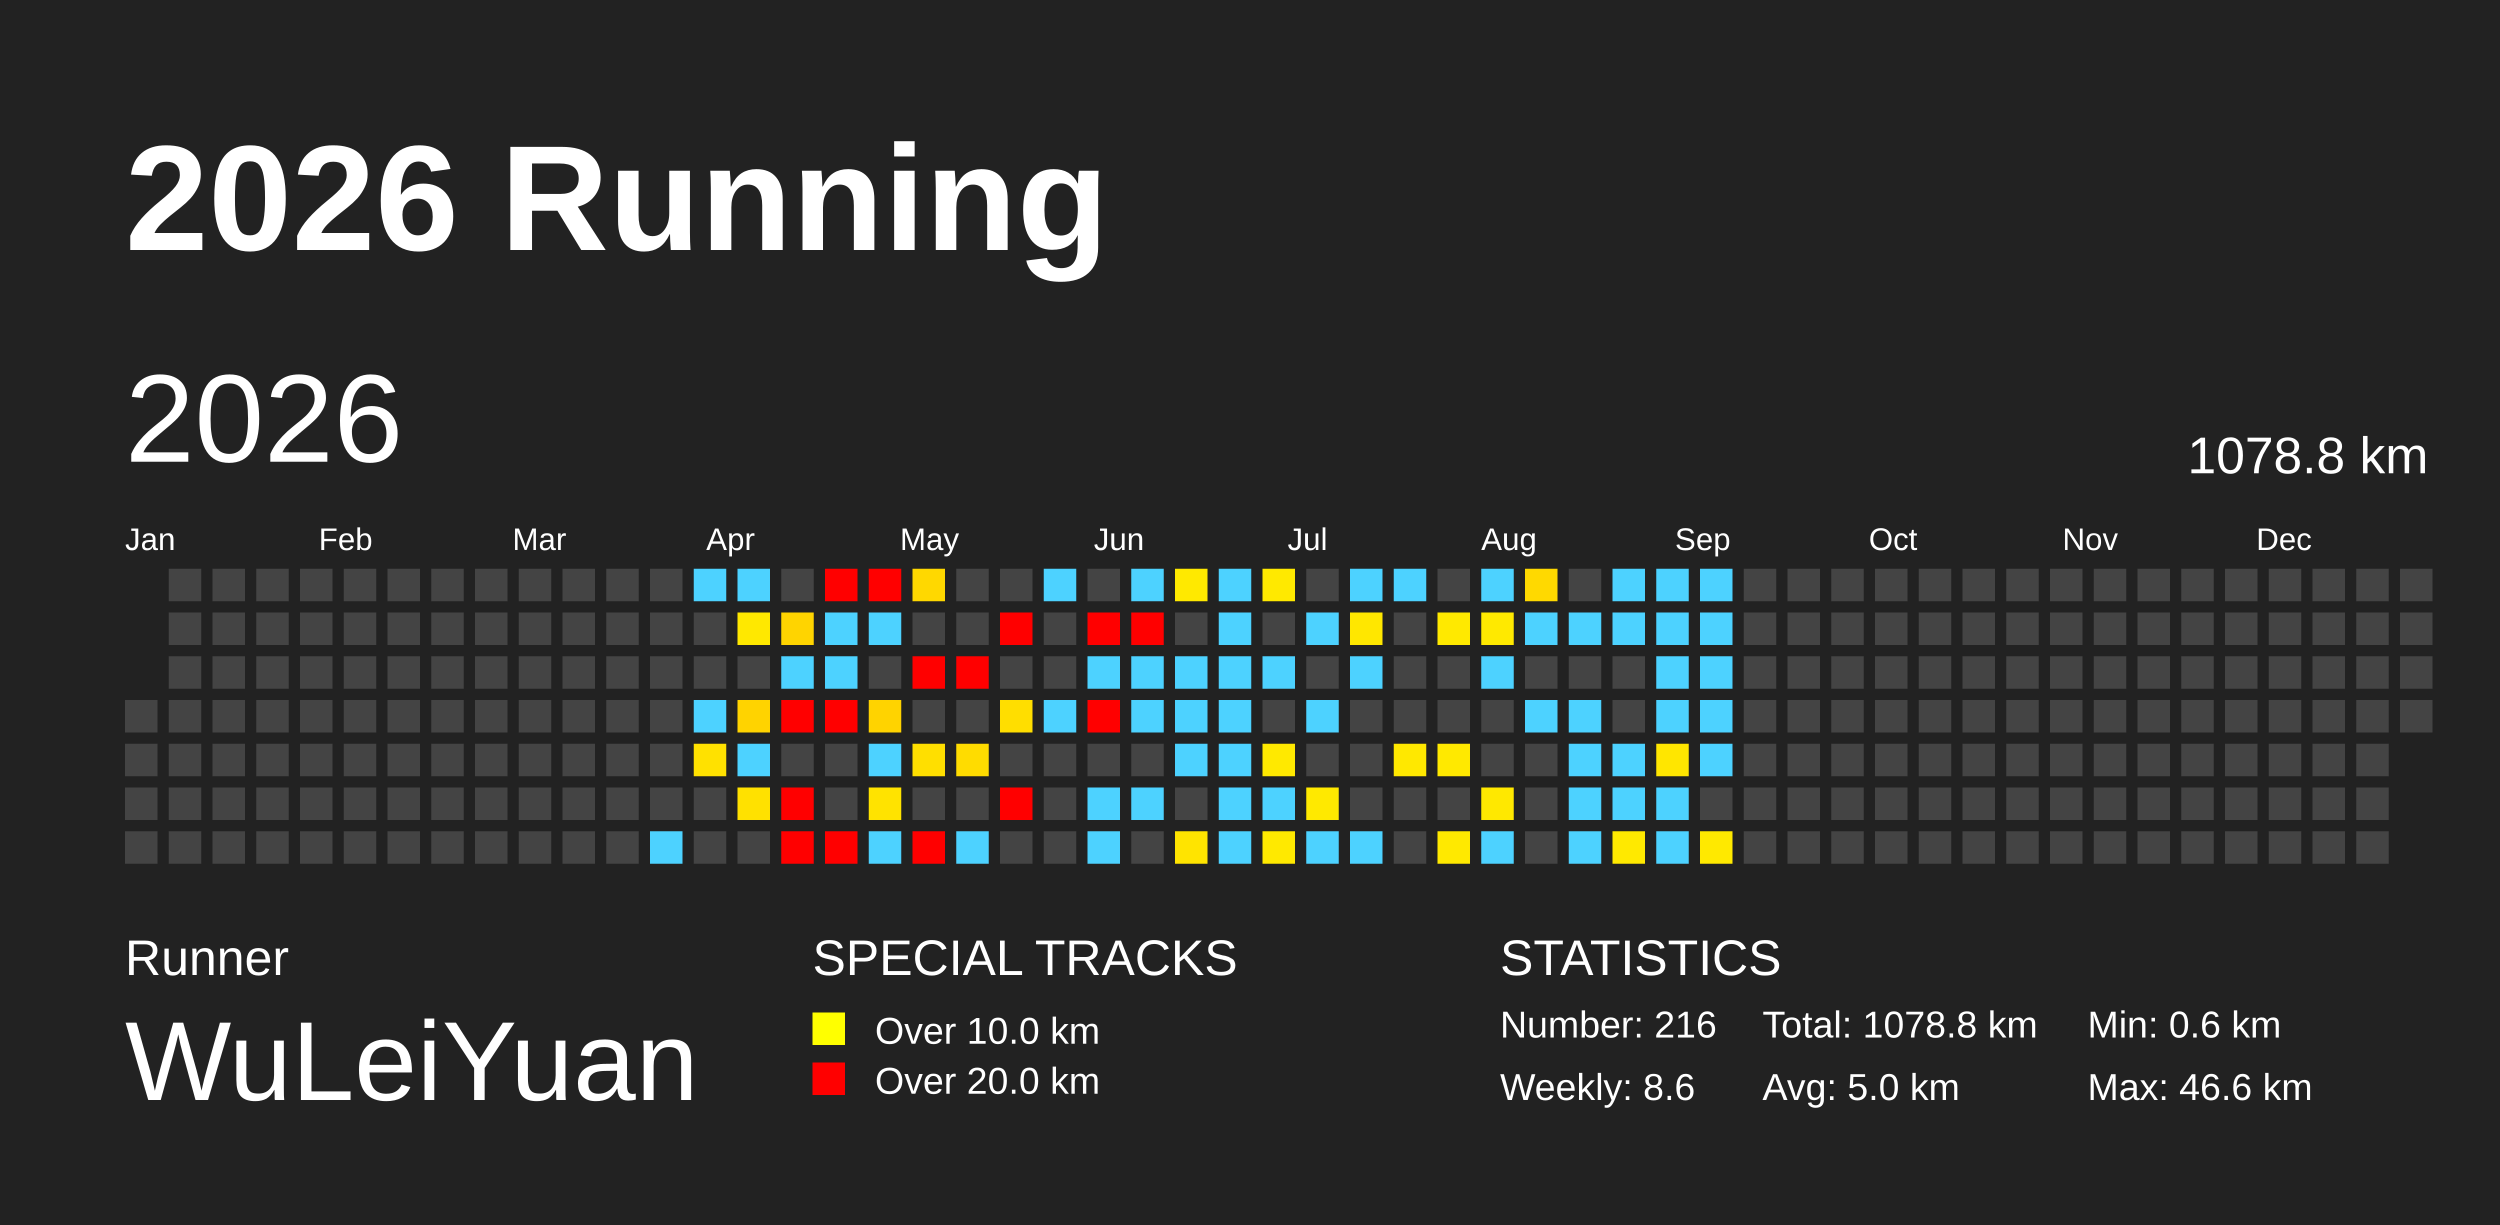
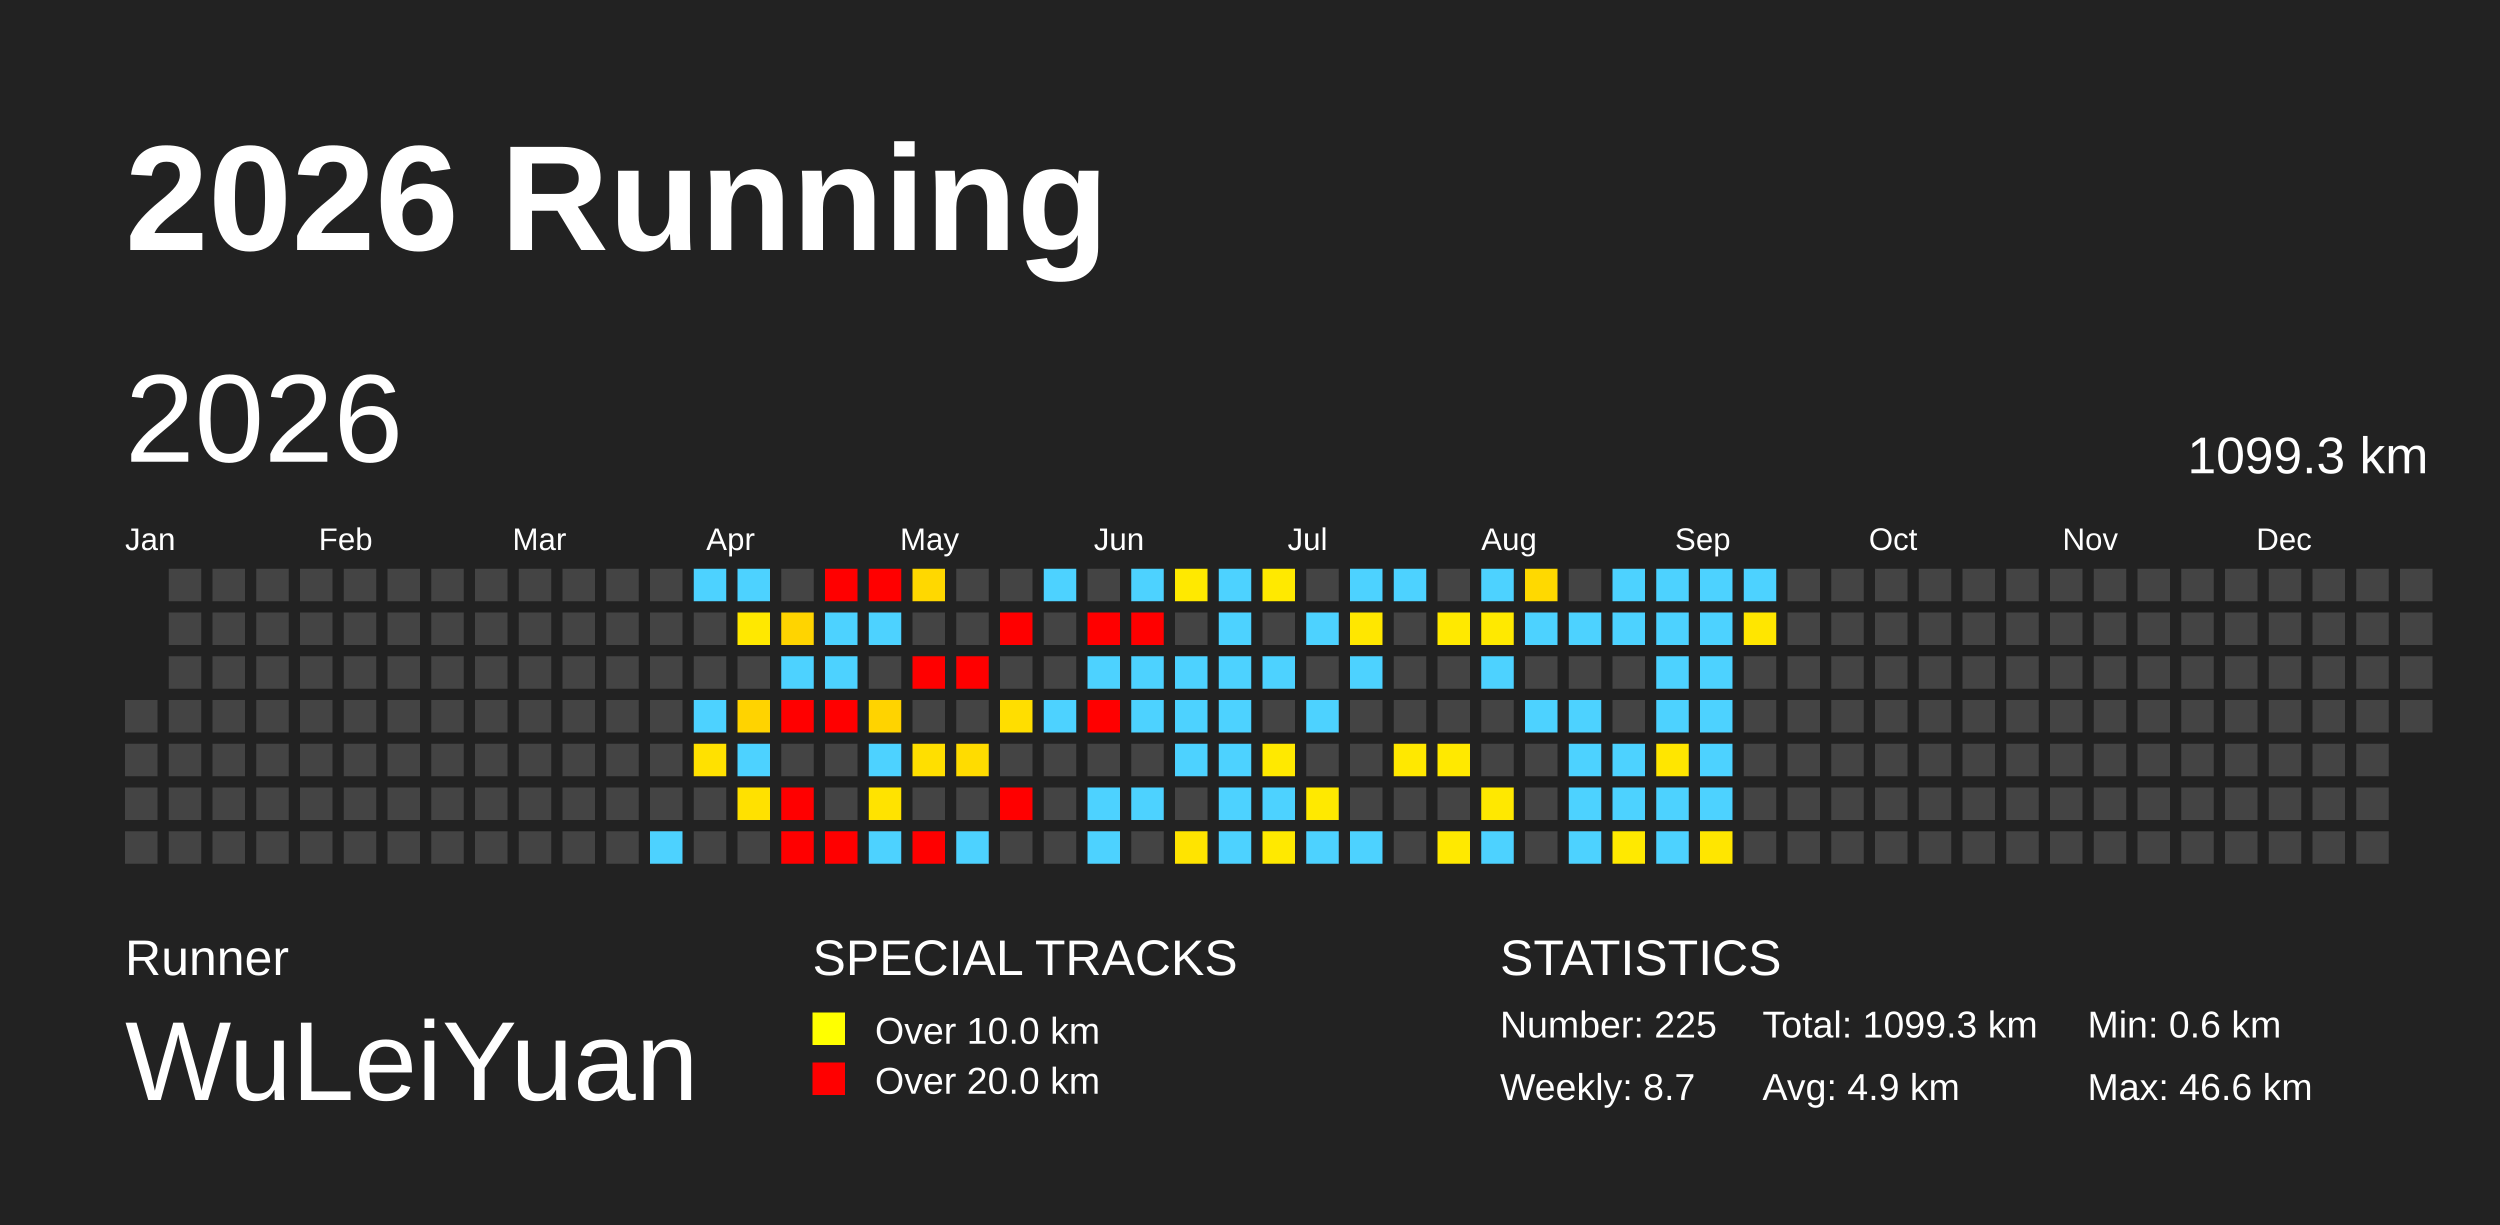
<svg xmlns="http://www.w3.org/2000/svg" baseProfile="full" height="98mm" version="1.1" viewBox="0,0,200,98" width="200mm">
  <defs />
  <rect fill="#222222" height="98" width="200" x="0" y="0" />
  <text fill="#FFFFFF" style="font-size:12px; font-family:Arial; font-weight:bold;" x="10" y="20">2026 Running</text>
  <text fill="#FFFFFF" style="font-size:4px; font-family:Arial" x="10" y="78">Runner</text>
  <text fill="#FFFFFF" style="font-size:9px; font-family:Arial" x="10" y="88">WuLeiYuan</text>
  <text fill="#FFFFFF" style="font-size:4px; font-family:Arial" x="65" y="78">SPECIAL TRACKS</text>
  <rect fill="yellow" height="2.6" width="2.6" x="65" y="81" />
  <text fill="#FFFFFF" style="font-size:3px; font-family:Arial" x="70" y="83.5">Over 10.0 km</text>
  <rect fill="red" height="2.6" width="2.6" x="65" y="85" />
  <text fill="#FFFFFF" style="font-size:3px; font-family:Arial" x="70" y="87.5">Over 20.0 km</text>
  <text fill="#FFFFFF" style="font-size:4px; font-family:Arial" x="120" y="78">STATISTICS</text>
-   <text fill="#FFFFFF" style="font-size:3px; font-family:Arial" x="120" y="83">Number: 216</text>
-   <text fill="#FFFFFF" style="font-size:3px; font-family:Arial" x="120" y="88">Weekly: 8.6</text>
-   <text fill="#FFFFFF" style="font-size:3px; font-family:Arial" x="141" y="83">Total: 1078.8 km</text>
-   <text fill="#FFFFFF" style="font-size:3px; font-family:Arial" x="141" y="88">Avg: 5.0 km</text>
+   <text fill="#FFFFFF" style="font-size:3px; font-family:Arial" x="120" y="83">Number: 225</text>
+   <text fill="#FFFFFF" style="font-size:3px; font-family:Arial" x="120" y="88">Weekly: 8.7</text>
+   <text fill="#FFFFFF" style="font-size:3px; font-family:Arial" x="141" y="83">Total: 1099.3 km</text>
+   <text fill="#FFFFFF" style="font-size:3px; font-family:Arial" x="141" y="88">Avg: 4.9 km</text>
  <text fill="#FFFFFF" style="font-size:3px; font-family:Arial" x="167" y="83">Min: 0.6 km</text>
  <text fill="#FFFFFF" style="font-size:3px; font-family:Arial" x="167" y="88">Max: 46.6 km</text>
  <text dominant-baseline="hanging" fill="#FFFFFF" style="font-size:10.0px; font-family:Arial;" x="10" y="30">2026</text>
-   <text dominant-baseline="hanging" fill="#FFFFFF" style="font-size:4.125px; font-family:Arial;" x="175" y="35">1078.8 km</text>
+   <text dominant-baseline="hanging" fill="#FFFFFF" style="font-size:4.125px; font-family:Arial;" x="175" y="35">1099.3 km</text>
  <text fill="#FFFFFF" style="font-size:2.5px; font-family:Arial" x="10.0" y="44">Jan</text>
  <text fill="#FFFFFF" style="font-size:2.5px; font-family:Arial" x="25.5" y="44">Feb</text>
  <text fill="#FFFFFF" style="font-size:2.5px; font-family:Arial" x="41.0" y="44">Mar</text>
  <text fill="#FFFFFF" style="font-size:2.5px; font-family:Arial" x="56.5" y="44">Apr</text>
  <text fill="#FFFFFF" style="font-size:2.5px; font-family:Arial" x="72.0" y="44">May</text>
  <text fill="#FFFFFF" style="font-size:2.5px; font-family:Arial" x="87.5" y="44">Jun</text>
  <text fill="#FFFFFF" style="font-size:2.5px; font-family:Arial" x="103.0" y="44">Jul</text>
  <text fill="#FFFFFF" style="font-size:2.5px; font-family:Arial" x="118.5" y="44">Aug</text>
  <text fill="#FFFFFF" style="font-size:2.5px; font-family:Arial" x="134.0" y="44">Sep</text>
  <text fill="#FFFFFF" style="font-size:2.5px; font-family:Arial" x="149.5" y="44">Oct</text>
  <text fill="#FFFFFF" style="font-size:2.5px; font-family:Arial" x="165.0" y="44">Nov</text>
  <text fill="#FFFFFF" style="font-size:2.5px; font-family:Arial" x="180.5" y="44">Dec</text>
  <rect fill="#444444" height="2.6" width="2.6" x="10.0" y="56.0" />
  <rect fill="#444444" height="2.6" width="2.6" x="10.0" y="59.5" />
  <rect fill="#444444" height="2.6" width="2.6" x="10.0" y="63.0" />
  <rect fill="#444444" height="2.6" width="2.6" x="10.0" y="66.5" />
  <rect fill="#444444" height="2.6" width="2.6" x="13.5" y="45.5" />
  <rect fill="#444444" height="2.6" width="2.6" x="13.5" y="49.0" />
  <rect fill="#444444" height="2.6" width="2.6" x="13.5" y="52.5" />
  <rect fill="#444444" height="2.6" width="2.6" x="13.5" y="56.0" />
  <rect fill="#444444" height="2.6" width="2.6" x="13.5" y="59.5" />
  <rect fill="#444444" height="2.6" width="2.6" x="13.5" y="63.0" />
  <rect fill="#444444" height="2.6" width="2.6" x="13.5" y="66.5" />
  <rect fill="#444444" height="2.6" width="2.6" x="17.0" y="45.5" />
  <rect fill="#444444" height="2.6" width="2.6" x="17.0" y="49.0" />
  <rect fill="#444444" height="2.6" width="2.6" x="17.0" y="52.5" />
  <rect fill="#444444" height="2.6" width="2.6" x="17.0" y="56.0" />
  <rect fill="#444444" height="2.6" width="2.6" x="17.0" y="59.5" />
  <rect fill="#444444" height="2.6" width="2.6" x="17.0" y="63.0" />
  <rect fill="#444444" height="2.6" width="2.6" x="17.0" y="66.5" />
  <rect fill="#444444" height="2.6" width="2.6" x="20.5" y="45.5" />
  <rect fill="#444444" height="2.6" width="2.6" x="20.5" y="49.0" />
  <rect fill="#444444" height="2.6" width="2.6" x="20.5" y="52.5" />
  <rect fill="#444444" height="2.6" width="2.6" x="20.5" y="56.0" />
  <rect fill="#444444" height="2.6" width="2.6" x="20.5" y="59.5" />
  <rect fill="#444444" height="2.6" width="2.6" x="20.5" y="63.0" />
  <rect fill="#444444" height="2.6" width="2.6" x="20.5" y="66.5" />
  <rect fill="#444444" height="2.6" width="2.6" x="24.0" y="45.5" />
  <rect fill="#444444" height="2.6" width="2.6" x="24.0" y="49.0" />
  <rect fill="#444444" height="2.6" width="2.6" x="24.0" y="52.5" />
  <rect fill="#444444" height="2.6" width="2.6" x="24.0" y="56.0" />
  <rect fill="#444444" height="2.6" width="2.6" x="24.0" y="59.5" />
  <rect fill="#444444" height="2.6" width="2.6" x="24.0" y="63.0" />
  <rect fill="#444444" height="2.6" width="2.6" x="24.0" y="66.5" />
  <rect fill="#444444" height="2.6" width="2.6" x="27.5" y="45.5" />
  <rect fill="#444444" height="2.6" width="2.6" x="27.5" y="49.0" />
  <rect fill="#444444" height="2.6" width="2.6" x="27.5" y="52.5" />
  <rect fill="#444444" height="2.6" width="2.6" x="27.5" y="56.0" />
  <rect fill="#444444" height="2.6" width="2.6" x="27.5" y="59.5" />
  <rect fill="#444444" height="2.6" width="2.6" x="27.5" y="63.0" />
  <rect fill="#444444" height="2.6" width="2.6" x="27.5" y="66.5" />
  <rect fill="#444444" height="2.6" width="2.6" x="31.0" y="45.5" />
  <rect fill="#444444" height="2.6" width="2.6" x="31.0" y="49.0" />
  <rect fill="#444444" height="2.6" width="2.6" x="31.0" y="52.5" />
  <rect fill="#444444" height="2.6" width="2.6" x="31.0" y="56.0" />
  <rect fill="#444444" height="2.6" width="2.6" x="31.0" y="59.5" />
  <rect fill="#444444" height="2.6" width="2.6" x="31.0" y="63.0" />
  <rect fill="#444444" height="2.6" width="2.6" x="31.0" y="66.5" />
  <rect fill="#444444" height="2.6" width="2.6" x="34.5" y="45.5" />
  <rect fill="#444444" height="2.6" width="2.6" x="34.5" y="49.0" />
  <rect fill="#444444" height="2.6" width="2.6" x="34.5" y="52.5" />
  <rect fill="#444444" height="2.6" width="2.6" x="34.5" y="56.0" />
  <rect fill="#444444" height="2.6" width="2.6" x="34.5" y="59.5" />
  <rect fill="#444444" height="2.6" width="2.6" x="34.5" y="63.0" />
  <rect fill="#444444" height="2.6" width="2.6" x="34.5" y="66.5" />
  <rect fill="#444444" height="2.6" width="2.6" x="38.0" y="45.5" />
  <rect fill="#444444" height="2.6" width="2.6" x="38.0" y="49.0" />
  <rect fill="#444444" height="2.6" width="2.6" x="38.0" y="52.5" />
  <rect fill="#444444" height="2.6" width="2.6" x="38.0" y="56.0" />
  <rect fill="#444444" height="2.6" width="2.6" x="38.0" y="59.5" />
  <rect fill="#444444" height="2.6" width="2.6" x="38.0" y="63.0" />
  <rect fill="#444444" height="2.6" width="2.6" x="38.0" y="66.5" />
  <rect fill="#444444" height="2.6" width="2.6" x="41.5" y="45.5" />
  <rect fill="#444444" height="2.6" width="2.6" x="41.5" y="49.0" />
  <rect fill="#444444" height="2.6" width="2.6" x="41.5" y="52.5" />
  <rect fill="#444444" height="2.6" width="2.6" x="41.5" y="56.0" />
  <rect fill="#444444" height="2.6" width="2.6" x="41.5" y="59.5" />
  <rect fill="#444444" height="2.6" width="2.6" x="41.5" y="63.0" />
  <rect fill="#444444" height="2.6" width="2.6" x="41.5" y="66.5" />
  <rect fill="#444444" height="2.6" width="2.6" x="45.0" y="45.5" />
  <rect fill="#444444" height="2.6" width="2.6" x="45.0" y="49.0" />
  <rect fill="#444444" height="2.6" width="2.6" x="45.0" y="52.5" />
  <rect fill="#444444" height="2.6" width="2.6" x="45.0" y="56.0" />
  <rect fill="#444444" height="2.6" width="2.6" x="45.0" y="59.5" />
  <rect fill="#444444" height="2.6" width="2.6" x="45.0" y="63.0" />
  <rect fill="#444444" height="2.6" width="2.6" x="45.0" y="66.5" />
  <rect fill="#444444" height="2.6" width="2.6" x="48.5" y="45.5" />
  <rect fill="#444444" height="2.6" width="2.6" x="48.5" y="49.0" />
  <rect fill="#444444" height="2.6" width="2.6" x="48.5" y="52.5" />
  <rect fill="#444444" height="2.6" width="2.6" x="48.5" y="56.0" />
  <rect fill="#444444" height="2.6" width="2.6" x="48.5" y="59.5" />
  <rect fill="#444444" height="2.6" width="2.6" x="48.5" y="63.0" />
  <rect fill="#444444" height="2.6" width="2.6" x="48.5" y="66.5" />
  <rect fill="#444444" height="2.6" width="2.6" x="52.0" y="45.5" />
  <rect fill="#444444" height="2.6" width="2.6" x="52.0" y="49.0" />
  <rect fill="#444444" height="2.6" width="2.6" x="52.0" y="52.5" />
  <rect fill="#444444" height="2.6" width="2.6" x="52.0" y="56.0" />
  <rect fill="#444444" height="2.6" width="2.6" x="52.0" y="59.5" />
  <rect fill="#444444" height="2.6" width="2.6" x="52.0" y="63.0" />
  <rect fill="#4dd2ff" height="2.6" width="2.6" x="52.0" y="66.5" />
  <rect fill="#4dd2ff" height="2.6" width="2.6" x="55.5" y="45.5" />
  <rect fill="#444444" height="2.6" width="2.6" x="55.5" y="49.0" />
  <rect fill="#444444" height="2.6" width="2.6" x="55.5" y="52.5" />
  <rect fill="#4dd2ff" height="2.6" width="2.6" x="55.5" y="56.0" />
  <rect fill="#ffe100" height="2.6" width="2.6" x="55.5" y="59.5" />
  <rect fill="#444444" height="2.6" width="2.6" x="55.5" y="63.0" />
  <rect fill="#444444" height="2.6" width="2.6" x="55.5" y="66.5" />
  <rect fill="#4dd2ff" height="2.6" width="2.6" x="59.0" y="45.5" />
  <rect fill="#ffe800" height="2.6" width="2.6" x="59.0" y="49.0" />
  <rect fill="#444444" height="2.6" width="2.6" x="59.0" y="52.5" />
  <rect fill="#ffd300" height="2.6" width="2.6" x="59.0" y="56.0" />
  <rect fill="#4dd2ff" height="2.6" width="2.6" x="59.0" y="59.5" />
  <rect fill="#ffe100" height="2.6" width="2.6" x="59.0" y="63.0" />
  <rect fill="#444444" height="2.6" width="2.6" x="59.0" y="66.5" />
  <rect fill="#444444" height="2.6" width="2.6" x="62.5" y="45.5" />
  <rect fill="#ffd400" height="2.6" width="2.6" x="62.5" y="49.0" />
  <rect fill="#4dd2ff" height="2.6" width="2.6" x="62.5" y="52.5" />
  <rect fill="red" height="2.6" width="2.6" x="62.5" y="56.0" />
  <rect fill="#444444" height="2.6" width="2.6" x="62.5" y="59.5" />
  <rect fill="red" height="2.6" width="2.6" x="62.5" y="63.0" />
  <rect fill="red" height="2.6" width="2.6" x="62.5" y="66.5" />
  <rect fill="red" height="2.6" width="2.6" x="66.0" y="45.5" />
  <rect fill="#4dd2ff" height="2.6" width="2.6" x="66.0" y="49.0" />
  <rect fill="#4dd2ff" height="2.6" width="2.6" x="66.0" y="52.5" />
  <rect fill="red" height="2.6" width="2.6" x="66.0" y="56.0" />
  <rect fill="#444444" height="2.6" width="2.6" x="66.0" y="59.5" />
  <rect fill="#444444" height="2.6" width="2.6" x="66.0" y="63.0" />
  <rect fill="red" height="2.6" width="2.6" x="66.0" y="66.5" />
  <rect fill="red" height="2.6" width="2.6" x="69.5" y="45.5" />
  <rect fill="#4dd2ff" height="2.6" width="2.6" x="69.5" y="49.0" />
  <rect fill="#444444" height="2.6" width="2.6" x="69.5" y="52.5" />
  <rect fill="#ffd300" height="2.6" width="2.6" x="69.5" y="56.0" />
  <rect fill="#4dd2ff" height="2.6" width="2.6" x="69.5" y="59.5" />
  <rect fill="#ffe300" height="2.6" width="2.6" x="69.5" y="63.0" />
  <rect fill="#4dd2ff" height="2.6" width="2.6" x="69.5" y="66.5" />
  <rect fill="#ffd800" height="2.6" width="2.6" x="73.0" y="45.5" />
  <rect fill="#444444" height="2.6" width="2.6" x="73.0" y="49.0" />
  <rect fill="red" height="2.6" width="2.6" x="73.0" y="52.5" />
  <rect fill="#444444" height="2.6" width="2.6" x="73.0" y="56.0" />
  <rect fill="#ffdf00" height="2.6" width="2.6" x="73.0" y="59.5" />
  <rect fill="#444444" height="2.6" width="2.6" x="73.0" y="63.0" />
  <rect fill="red" height="2.6" width="2.6" x="73.0" y="66.5" />
  <rect fill="#444444" height="2.6" width="2.6" x="76.5" y="45.5" />
  <rect fill="#444444" height="2.6" width="2.6" x="76.5" y="49.0" />
  <rect fill="red" height="2.6" width="2.6" x="76.5" y="52.5" />
  <rect fill="#444444" height="2.6" width="2.6" x="76.5" y="56.0" />
  <rect fill="#ffdc00" height="2.6" width="2.6" x="76.5" y="59.5" />
  <rect fill="#444444" height="2.6" width="2.6" x="76.5" y="63.0" />
  <rect fill="#4dd2ff" height="2.6" width="2.6" x="76.5" y="66.5" />
  <rect fill="#444444" height="2.6" width="2.6" x="80.0" y="45.5" />
  <rect fill="red" height="2.6" width="2.6" x="80.0" y="49.0" />
  <rect fill="#444444" height="2.6" width="2.6" x="80.0" y="52.5" />
  <rect fill="#ffde00" height="2.6" width="2.6" x="80.0" y="56.0" />
  <rect fill="#444444" height="2.6" width="2.6" x="80.0" y="59.5" />
  <rect fill="red" height="2.6" width="2.6" x="80.0" y="63.0" />
  <rect fill="#444444" height="2.6" width="2.6" x="80.0" y="66.5" />
  <rect fill="#4dd2ff" height="2.6" width="2.6" x="83.5" y="45.5" />
  <rect fill="#444444" height="2.6" width="2.6" x="83.5" y="49.0" />
  <rect fill="#444444" height="2.6" width="2.6" x="83.5" y="52.5" />
  <rect fill="#4dd2ff" height="2.6" width="2.6" x="83.5" y="56.0" />
  <rect fill="#444444" height="2.6" width="2.6" x="83.5" y="59.5" />
  <rect fill="#444444" height="2.6" width="2.6" x="83.5" y="63.0" />
  <rect fill="#444444" height="2.6" width="2.6" x="83.5" y="66.5" />
  <rect fill="#444444" height="2.6" width="2.6" x="87.0" y="45.5" />
  <rect fill="red" height="2.6" width="2.6" x="87.0" y="49.0" />
  <rect fill="#4dd2ff" height="2.6" width="2.6" x="87.0" y="52.5" />
  <rect fill="red" height="2.6" width="2.6" x="87.0" y="56.0" />
  <rect fill="#444444" height="2.6" width="2.6" x="87.0" y="59.5" />
  <rect fill="#4dd2ff" height="2.6" width="2.6" x="87.0" y="63.0" />
  <rect fill="#4dd2ff" height="2.6" width="2.6" x="87.0" y="66.5" />
  <rect fill="#4dd2ff" height="2.6" width="2.6" x="90.5" y="45.5" />
  <rect fill="red" height="2.6" width="2.6" x="90.5" y="49.0" />
  <rect fill="#4dd2ff" height="2.6" width="2.6" x="90.5" y="52.5" />
  <rect fill="#4dd2ff" height="2.6" width="2.6" x="90.5" y="56.0" />
  <rect fill="#444444" height="2.6" width="2.6" x="90.5" y="59.5" />
  <rect fill="#4dd2ff" height="2.6" width="2.6" x="90.5" y="63.0" />
  <rect fill="#444444" height="2.6" width="2.6" x="90.5" y="66.5" />
  <rect fill="#ffe900" height="2.6" width="2.6" x="94.0" y="45.5" />
  <rect fill="#444444" height="2.6" width="2.6" x="94.0" y="49.0" />
  <rect fill="#4dd2ff" height="2.6" width="2.6" x="94.0" y="52.5" />
  <rect fill="#4dd2ff" height="2.6" width="2.6" x="94.0" y="56.0" />
  <rect fill="#4dd2ff" height="2.6" width="2.6" x="94.0" y="59.5" />
  <rect fill="#444444" height="2.6" width="2.6" x="94.0" y="63.0" />
  <rect fill="#ffe400" height="2.6" width="2.6" x="94.0" y="66.5" />
  <rect fill="#4dd2ff" height="2.6" width="2.6" x="97.5" y="45.5" />
  <rect fill="#4dd2ff" height="2.6" width="2.6" x="97.5" y="49.0" />
  <rect fill="#4dd2ff" height="2.6" width="2.6" x="97.5" y="52.5" />
  <rect fill="#4dd2ff" height="2.6" width="2.6" x="97.5" y="56.0" />
  <rect fill="#4dd2ff" height="2.6" width="2.6" x="97.5" y="59.5" />
  <rect fill="#4dd2ff" height="2.6" width="2.6" x="97.5" y="63.0" />
  <rect fill="#4dd2ff" height="2.6" width="2.6" x="97.5" y="66.5" />
  <rect fill="#ffe900" height="2.6" width="2.6" x="101.0" y="45.5" />
  <rect fill="#444444" height="2.6" width="2.6" x="101.0" y="49.0" />
  <rect fill="#4dd2ff" height="2.6" width="2.6" x="101.0" y="52.5" />
  <rect fill="#444444" height="2.6" width="2.6" x="101.0" y="56.0" />
  <rect fill="#ffe900" height="2.6" width="2.6" x="101.0" y="59.5" />
  <rect fill="#4dd2ff" height="2.6" width="2.6" x="101.0" y="63.0" />
  <rect fill="#ffe900" height="2.6" width="2.6" x="101.0" y="66.5" />
  <rect fill="#444444" height="2.6" width="2.6" x="104.5" y="45.5" />
  <rect fill="#4dd2ff" height="2.6" width="2.6" x="104.5" y="49.0" />
  <rect fill="#444444" height="2.6" width="2.6" x="104.5" y="52.5" />
  <rect fill="#4dd2ff" height="2.6" width="2.6" x="104.5" y="56.0" />
  <rect fill="#444444" height="2.6" width="2.6" x="104.5" y="59.5" />
  <rect fill="#ffe900" height="2.6" width="2.6" x="104.5" y="63.0" />
  <rect fill="#4dd2ff" height="2.6" width="2.6" x="104.5" y="66.5" />
  <rect fill="#4dd2ff" height="2.6" width="2.6" x="108.0" y="45.5" />
  <rect fill="#ffe700" height="2.6" width="2.6" x="108.0" y="49.0" />
  <rect fill="#4dd2ff" height="2.6" width="2.6" x="108.0" y="52.5" />
  <rect fill="#444444" height="2.6" width="2.6" x="108.0" y="56.0" />
  <rect fill="#444444" height="2.6" width="2.6" x="108.0" y="59.5" />
  <rect fill="#444444" height="2.6" width="2.6" x="108.0" y="63.0" />
  <rect fill="#4dd2ff" height="2.6" width="2.6" x="108.0" y="66.5" />
  <rect fill="#4dd2ff" height="2.6" width="2.6" x="111.5" y="45.5" />
  <rect fill="#444444" height="2.6" width="2.6" x="111.5" y="49.0" />
  <rect fill="#444444" height="2.6" width="2.6" x="111.5" y="52.5" />
  <rect fill="#444444" height="2.6" width="2.6" x="111.5" y="56.0" />
  <rect fill="#ffe800" height="2.6" width="2.6" x="111.5" y="59.5" />
  <rect fill="#444444" height="2.6" width="2.6" x="111.5" y="63.0" />
  <rect fill="#444444" height="2.6" width="2.6" x="111.5" y="66.5" />
  <rect fill="#444444" height="2.6" width="2.6" x="115.0" y="45.5" />
  <rect fill="#ffe900" height="2.6" width="2.6" x="115.0" y="49.0" />
  <rect fill="#444444" height="2.6" width="2.6" x="115.0" y="52.5" />
  <rect fill="#444444" height="2.6" width="2.6" x="115.0" y="56.0" />
  <rect fill="#ffe900" height="2.6" width="2.6" x="115.0" y="59.5" />
  <rect fill="#444444" height="2.6" width="2.6" x="115.0" y="63.0" />
  <rect fill="#ffe900" height="2.6" width="2.6" x="115.0" y="66.5" />
  <rect fill="#4dd2ff" height="2.6" width="2.6" x="118.5" y="45.5" />
  <rect fill="#ffe900" height="2.6" width="2.6" x="118.5" y="49.0" />
  <rect fill="#4dd2ff" height="2.6" width="2.6" x="118.5" y="52.5" />
  <rect fill="#444444" height="2.6" width="2.6" x="118.5" y="56.0" />
  <rect fill="#444444" height="2.6" width="2.6" x="118.5" y="59.5" />
  <rect fill="#ffe800" height="2.6" width="2.6" x="118.5" y="63.0" />
  <rect fill="#4dd2ff" height="2.6" width="2.6" x="118.5" y="66.5" />
  <rect fill="#ffd900" height="2.6" width="2.6" x="122.0" y="45.5" />
  <rect fill="#4dd2ff" height="2.6" width="2.6" x="122.0" y="49.0" />
  <rect fill="#444444" height="2.6" width="2.6" x="122.0" y="52.5" />
  <rect fill="#4dd2ff" height="2.6" width="2.6" x="122.0" y="56.0" />
  <rect fill="#444444" height="2.6" width="2.6" x="122.0" y="59.5" />
  <rect fill="#444444" height="2.6" width="2.6" x="122.0" y="63.0" />
  <rect fill="#444444" height="2.6" width="2.6" x="122.0" y="66.5" />
  <rect fill="#444444" height="2.6" width="2.6" x="125.5" y="45.5" />
  <rect fill="#4dd2ff" height="2.6" width="2.6" x="125.5" y="49.0" />
  <rect fill="#444444" height="2.6" width="2.6" x="125.5" y="52.5" />
  <rect fill="#4dd2ff" height="2.6" width="2.6" x="125.5" y="56.0" />
  <rect fill="#4dd2ff" height="2.6" width="2.6" x="125.5" y="59.5" />
  <rect fill="#4dd2ff" height="2.6" width="2.6" x="125.5" y="63.0" />
  <rect fill="#4dd2ff" height="2.6" width="2.6" x="125.5" y="66.5" />
  <rect fill="#4dd2ff" height="2.6" width="2.6" x="129.0" y="45.5" />
  <rect fill="#4dd2ff" height="2.6" width="2.6" x="129.0" y="49.0" />
  <rect fill="#444444" height="2.6" width="2.6" x="129.0" y="52.5" />
  <rect fill="#444444" height="2.6" width="2.6" x="129.0" y="56.0" />
  <rect fill="#4dd2ff" height="2.6" width="2.6" x="129.0" y="59.5" />
  <rect fill="#4dd2ff" height="2.6" width="2.6" x="129.0" y="63.0" />
  <rect fill="#ffe900" height="2.6" width="2.6" x="129.0" y="66.5" />
  <rect fill="#4dd2ff" height="2.6" width="2.6" x="132.5" y="45.5" />
  <rect fill="#4dd2ff" height="2.6" width="2.6" x="132.5" y="49.0" />
  <rect fill="#4dd2ff" height="2.6" width="2.6" x="132.5" y="52.5" />
  <rect fill="#4dd2ff" height="2.6" width="2.6" x="132.5" y="56.0" />
  <rect fill="#ffe600" height="2.6" width="2.6" x="132.5" y="59.5" />
  <rect fill="#4dd2ff" height="2.6" width="2.6" x="132.5" y="63.0" />
  <rect fill="#4dd2ff" height="2.6" width="2.6" x="132.5" y="66.5" />
  <rect fill="#4dd2ff" height="2.6" width="2.6" x="136.0" y="45.5" />
  <rect fill="#4dd2ff" height="2.6" width="2.6" x="136.0" y="49.0" />
  <rect fill="#4dd2ff" height="2.6" width="2.6" x="136.0" y="52.5" />
  <rect fill="#4dd2ff" height="2.6" width="2.6" x="136.0" y="56.0" />
  <rect fill="#4dd2ff" height="2.6" width="2.6" x="136.0" y="59.5" />
-   <rect fill="#444444" height="2.6" width="2.6" x="136.0" y="63.0" />
-   <rect fill="#ffe900" height="2.6" width="2.6" x="136.0" y="66.5" />
-   <rect fill="#444444" height="2.6" width="2.6" x="139.5" y="45.5" />
-   <rect fill="#444444" height="2.6" width="2.6" x="139.5" y="49.0" />
+   <rect fill="#4dd2ff" height="2.6" width="2.6" x="136.0" y="63.0" />
+   <rect fill="#ffe600" height="2.6" width="2.6" x="136.0" y="66.5" />
+   <rect fill="#4dd2ff" height="2.6" width="2.6" x="139.5" y="45.5" />
+   <rect fill="#ffe600" height="2.6" width="2.6" x="139.5" y="49.0" />
  <rect fill="#444444" height="2.6" width="2.6" x="139.5" y="52.5" />
  <rect fill="#444444" height="2.6" width="2.6" x="139.5" y="56.0" />
  <rect fill="#444444" height="2.6" width="2.6" x="139.5" y="59.5" />
  <rect fill="#444444" height="2.6" width="2.6" x="139.5" y="63.0" />
  <rect fill="#444444" height="2.6" width="2.6" x="139.5" y="66.5" />
  <rect fill="#444444" height="2.6" width="2.6" x="143.0" y="45.5" />
  <rect fill="#444444" height="2.6" width="2.6" x="143.0" y="49.0" />
  <rect fill="#444444" height="2.6" width="2.6" x="143.0" y="52.5" />
  <rect fill="#444444" height="2.6" width="2.6" x="143.0" y="56.0" />
  <rect fill="#444444" height="2.6" width="2.6" x="143.0" y="59.5" />
  <rect fill="#444444" height="2.6" width="2.6" x="143.0" y="63.0" />
  <rect fill="#444444" height="2.6" width="2.6" x="143.0" y="66.5" />
  <rect fill="#444444" height="2.6" width="2.6" x="146.5" y="45.5" />
  <rect fill="#444444" height="2.6" width="2.6" x="146.5" y="49.0" />
  <rect fill="#444444" height="2.6" width="2.6" x="146.5" y="52.5" />
  <rect fill="#444444" height="2.6" width="2.6" x="146.5" y="56.0" />
  <rect fill="#444444" height="2.6" width="2.6" x="146.5" y="59.5" />
  <rect fill="#444444" height="2.6" width="2.6" x="146.5" y="63.0" />
  <rect fill="#444444" height="2.6" width="2.6" x="146.5" y="66.5" />
  <rect fill="#444444" height="2.6" width="2.6" x="150.0" y="45.5" />
  <rect fill="#444444" height="2.6" width="2.6" x="150.0" y="49.0" />
  <rect fill="#444444" height="2.6" width="2.6" x="150.0" y="52.5" />
  <rect fill="#444444" height="2.6" width="2.6" x="150.0" y="56.0" />
  <rect fill="#444444" height="2.6" width="2.6" x="150.0" y="59.5" />
  <rect fill="#444444" height="2.6" width="2.6" x="150.0" y="63.0" />
  <rect fill="#444444" height="2.6" width="2.6" x="150.0" y="66.5" />
  <rect fill="#444444" height="2.6" width="2.6" x="153.5" y="45.5" />
  <rect fill="#444444" height="2.6" width="2.6" x="153.5" y="49.0" />
  <rect fill="#444444" height="2.6" width="2.6" x="153.5" y="52.5" />
  <rect fill="#444444" height="2.6" width="2.6" x="153.5" y="56.0" />
  <rect fill="#444444" height="2.6" width="2.6" x="153.5" y="59.5" />
  <rect fill="#444444" height="2.6" width="2.6" x="153.5" y="63.0" />
  <rect fill="#444444" height="2.6" width="2.6" x="153.5" y="66.5" />
  <rect fill="#444444" height="2.6" width="2.6" x="157.0" y="45.5" />
  <rect fill="#444444" height="2.6" width="2.6" x="157.0" y="49.0" />
  <rect fill="#444444" height="2.6" width="2.6" x="157.0" y="52.5" />
  <rect fill="#444444" height="2.6" width="2.6" x="157.0" y="56.0" />
  <rect fill="#444444" height="2.6" width="2.6" x="157.0" y="59.5" />
  <rect fill="#444444" height="2.6" width="2.6" x="157.0" y="63.0" />
  <rect fill="#444444" height="2.6" width="2.6" x="157.0" y="66.5" />
  <rect fill="#444444" height="2.6" width="2.6" x="160.5" y="45.5" />
  <rect fill="#444444" height="2.6" width="2.6" x="160.5" y="49.0" />
  <rect fill="#444444" height="2.6" width="2.6" x="160.5" y="52.5" />
  <rect fill="#444444" height="2.6" width="2.6" x="160.5" y="56.0" />
  <rect fill="#444444" height="2.6" width="2.6" x="160.5" y="59.5" />
  <rect fill="#444444" height="2.6" width="2.6" x="160.5" y="63.0" />
  <rect fill="#444444" height="2.6" width="2.6" x="160.5" y="66.5" />
  <rect fill="#444444" height="2.6" width="2.6" x="164.0" y="45.5" />
  <rect fill="#444444" height="2.6" width="2.6" x="164.0" y="49.0" />
  <rect fill="#444444" height="2.6" width="2.6" x="164.0" y="52.5" />
  <rect fill="#444444" height="2.6" width="2.6" x="164.0" y="56.0" />
  <rect fill="#444444" height="2.6" width="2.6" x="164.0" y="59.5" />
  <rect fill="#444444" height="2.6" width="2.6" x="164.0" y="63.0" />
  <rect fill="#444444" height="2.6" width="2.6" x="164.0" y="66.5" />
  <rect fill="#444444" height="2.6" width="2.6" x="167.5" y="45.5" />
  <rect fill="#444444" height="2.6" width="2.6" x="167.5" y="49.0" />
  <rect fill="#444444" height="2.6" width="2.6" x="167.5" y="52.5" />
  <rect fill="#444444" height="2.6" width="2.6" x="167.5" y="56.0" />
  <rect fill="#444444" height="2.6" width="2.6" x="167.5" y="59.5" />
  <rect fill="#444444" height="2.6" width="2.6" x="167.5" y="63.0" />
  <rect fill="#444444" height="2.6" width="2.6" x="167.5" y="66.5" />
  <rect fill="#444444" height="2.6" width="2.6" x="171.0" y="45.5" />
  <rect fill="#444444" height="2.6" width="2.6" x="171.0" y="49.0" />
  <rect fill="#444444" height="2.6" width="2.6" x="171.0" y="52.5" />
  <rect fill="#444444" height="2.6" width="2.6" x="171.0" y="56.0" />
  <rect fill="#444444" height="2.6" width="2.6" x="171.0" y="59.5" />
  <rect fill="#444444" height="2.6" width="2.6" x="171.0" y="63.0" />
  <rect fill="#444444" height="2.6" width="2.6" x="171.0" y="66.5" />
  <rect fill="#444444" height="2.6" width="2.6" x="174.5" y="45.5" />
  <rect fill="#444444" height="2.6" width="2.6" x="174.5" y="49.0" />
  <rect fill="#444444" height="2.6" width="2.6" x="174.5" y="52.5" />
  <rect fill="#444444" height="2.6" width="2.6" x="174.5" y="56.0" />
  <rect fill="#444444" height="2.6" width="2.6" x="174.5" y="59.5" />
  <rect fill="#444444" height="2.6" width="2.6" x="174.5" y="63.0" />
  <rect fill="#444444" height="2.6" width="2.6" x="174.5" y="66.5" />
  <rect fill="#444444" height="2.6" width="2.6" x="178.0" y="45.5" />
  <rect fill="#444444" height="2.6" width="2.6" x="178.0" y="49.0" />
  <rect fill="#444444" height="2.6" width="2.6" x="178.0" y="52.5" />
  <rect fill="#444444" height="2.6" width="2.6" x="178.0" y="56.0" />
  <rect fill="#444444" height="2.6" width="2.6" x="178.0" y="59.5" />
  <rect fill="#444444" height="2.6" width="2.6" x="178.0" y="63.0" />
  <rect fill="#444444" height="2.6" width="2.6" x="178.0" y="66.5" />
  <rect fill="#444444" height="2.6" width="2.6" x="181.5" y="45.5" />
  <rect fill="#444444" height="2.6" width="2.6" x="181.5" y="49.0" />
  <rect fill="#444444" height="2.6" width="2.6" x="181.5" y="52.5" />
  <rect fill="#444444" height="2.6" width="2.6" x="181.5" y="56.0" />
  <rect fill="#444444" height="2.6" width="2.6" x="181.5" y="59.5" />
  <rect fill="#444444" height="2.6" width="2.6" x="181.5" y="63.0" />
  <rect fill="#444444" height="2.6" width="2.6" x="181.5" y="66.5" />
  <rect fill="#444444" height="2.6" width="2.6" x="185.0" y="45.5" />
  <rect fill="#444444" height="2.6" width="2.6" x="185.0" y="49.0" />
  <rect fill="#444444" height="2.6" width="2.6" x="185.0" y="52.5" />
  <rect fill="#444444" height="2.6" width="2.6" x="185.0" y="56.0" />
  <rect fill="#444444" height="2.6" width="2.6" x="185.0" y="59.5" />
  <rect fill="#444444" height="2.6" width="2.6" x="185.0" y="63.0" />
  <rect fill="#444444" height="2.6" width="2.6" x="185.0" y="66.5" />
  <rect fill="#444444" height="2.6" width="2.6" x="188.5" y="45.5" />
  <rect fill="#444444" height="2.6" width="2.6" x="188.5" y="49.0" />
  <rect fill="#444444" height="2.6" width="2.6" x="188.5" y="52.5" />
  <rect fill="#444444" height="2.6" width="2.6" x="188.5" y="56.0" />
  <rect fill="#444444" height="2.6" width="2.6" x="188.5" y="59.5" />
  <rect fill="#444444" height="2.6" width="2.6" x="188.5" y="63.0" />
  <rect fill="#444444" height="2.6" width="2.6" x="188.5" y="66.5" />
  <rect fill="#444444" height="2.6" width="2.6" x="192.0" y="45.5" />
  <rect fill="#444444" height="2.6" width="2.6" x="192.0" y="49.0" />
  <rect fill="#444444" height="2.6" width="2.6" x="192.0" y="52.5" />
  <rect fill="#444444" height="2.6" width="2.6" x="192.0" y="56.0" />
</svg>
